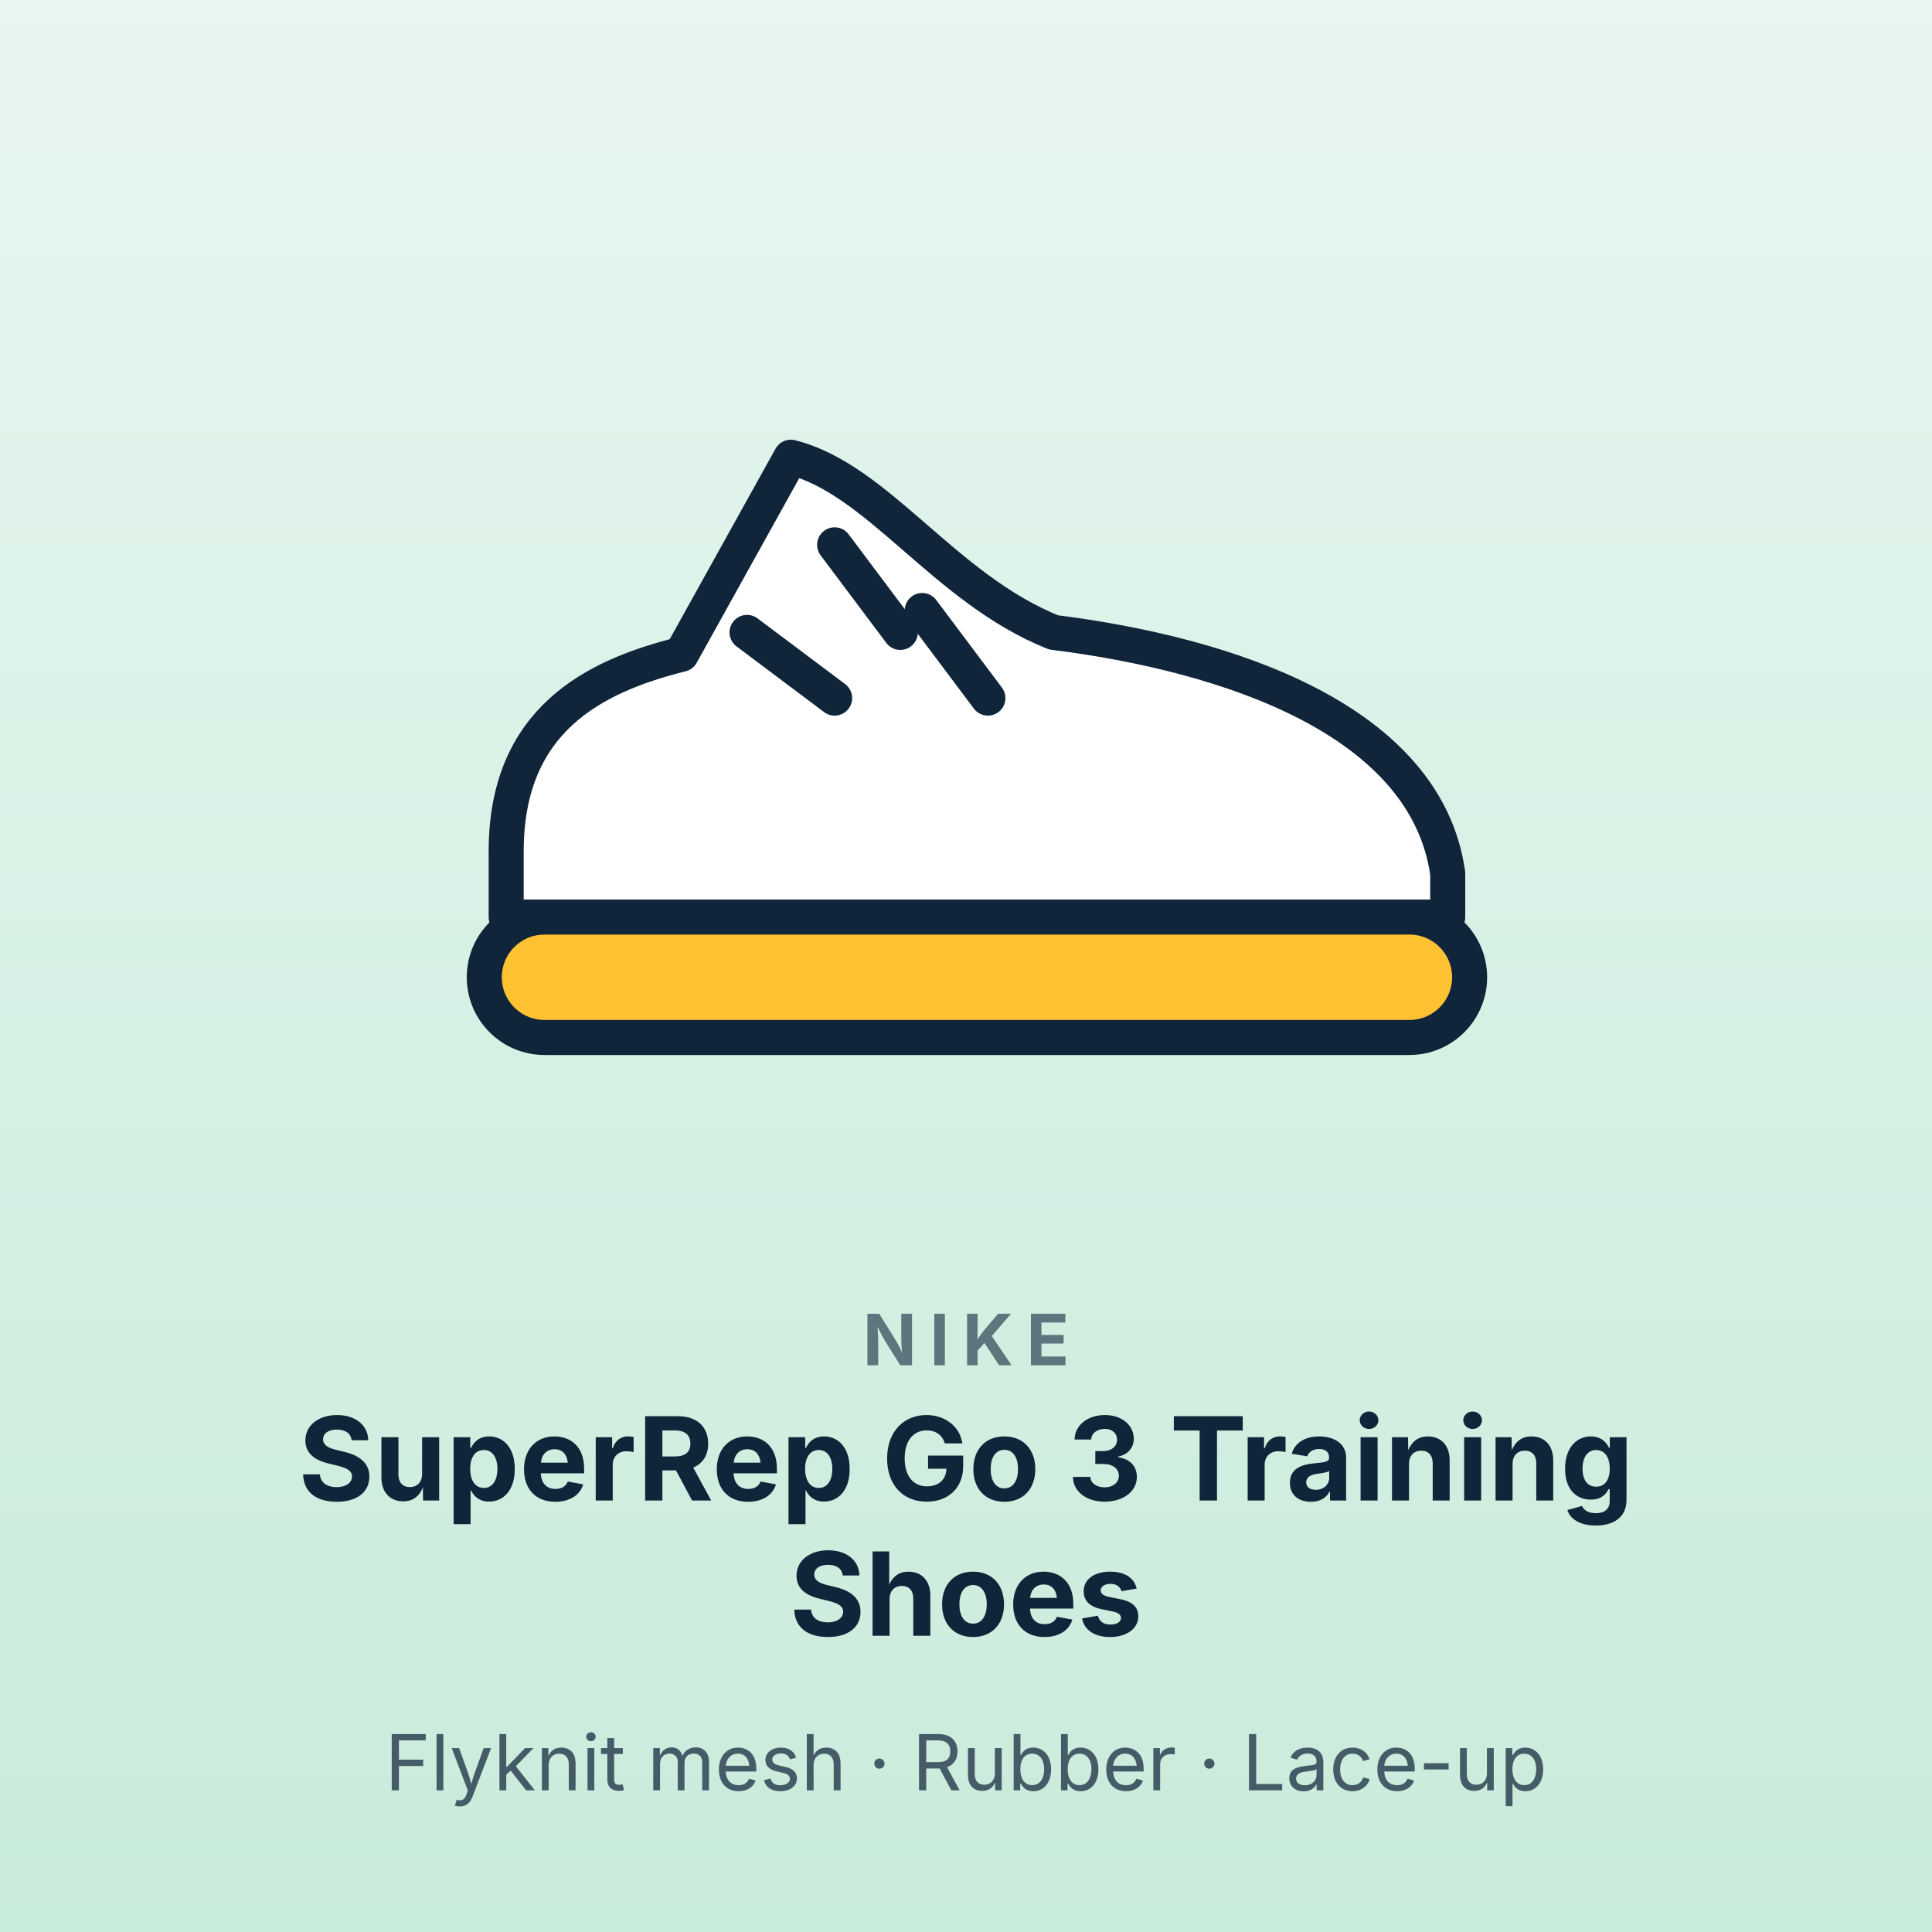
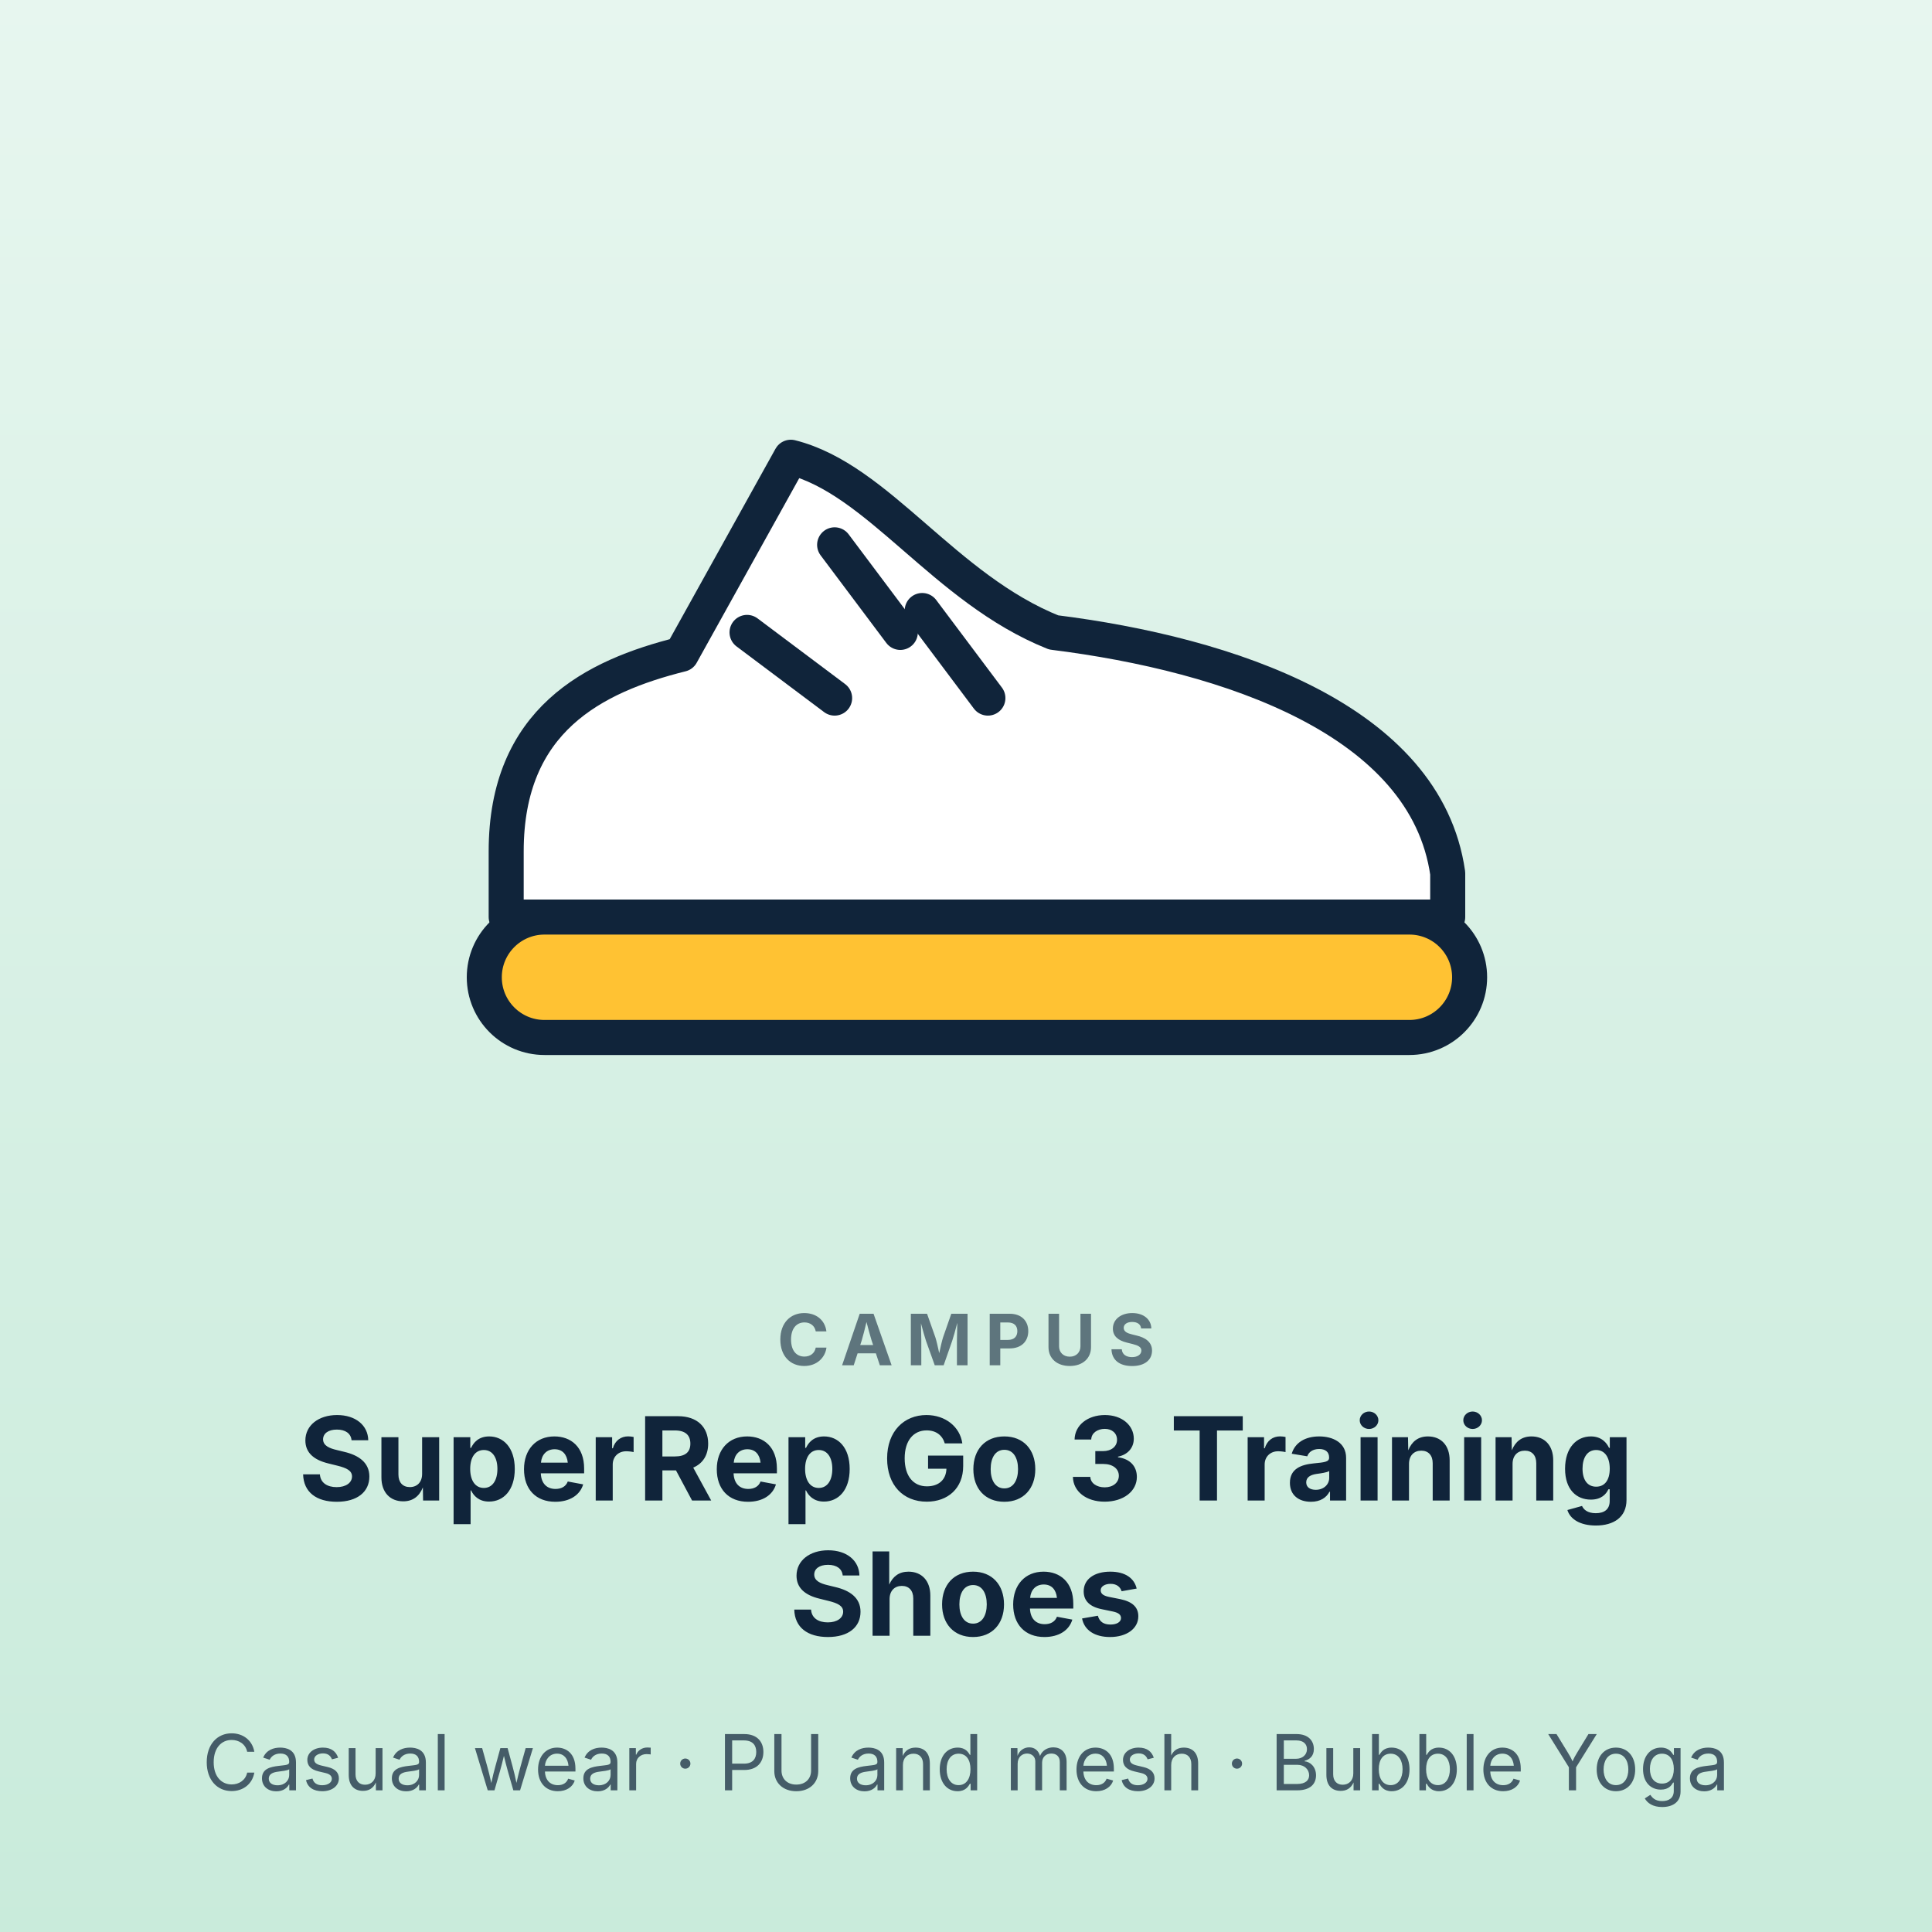
- <svg xmlns="http://www.w3.org/2000/svg" viewBox="0 0 600 600" role="img" aria-label="Nike Men's SuperRep Go 3 Training Shoes (Volt)">
+ <svg xmlns="http://www.w3.org/2000/svg" viewBox="0 0 600 600" role="img" aria-label="Campus LUCK Men's Sneakers (Black)">
  <defs>
    <linearGradient id="g" x1="0" y1="0" x2="0" y2="1">
      <stop offset="0" stop-color="#e7f6ef" />
      <stop offset="1" stop-color="#c9ebdb" />
    </linearGradient>
  </defs>
  <rect width="600" height="600" fill="url(#g)" />
  <g transform="translate(130 40) scale(3.4)">
    <path d="M8 66 C8 54 16 50 24 48 L34 30 C42 32 48 42 58 46 C74 48 92 54 94 68 L94 72 L8 72 Z" fill="#fff" stroke="#10243a" stroke-width="3.2" stroke-linejoin="round" stroke-linecap="round" />
    <rect x="6" y="72" width="90" height="11" rx="5.5" fill="#ffc233" stroke="#10243a" stroke-width="3.2" stroke-linejoin="round" stroke-linecap="round" />
    <line x1="38" y1="38" x2="44" y2="46" stroke="#10243a" stroke-width="3.2" stroke-linejoin="round" stroke-linecap="round" />
    <line x1="46" y1="44" x2="52" y2="52" stroke="#10243a" stroke-width="3.2" stroke-linejoin="round" stroke-linecap="round" />
    <line x1="30" y1="46" x2="38" y2="52" stroke="#10243a" stroke-width="3.2" stroke-linejoin="round" stroke-linecap="round" />
  </g>
-   <text x="300" y="424" text-anchor="middle" font-family="Inter, Arial, sans-serif" font-size="22" font-weight="700" letter-spacing="4" fill="#10243a" opacity=".6">NIKE</text>
+   <text x="300" y="424" text-anchor="middle" font-family="Inter, Arial, sans-serif" font-size="22" font-weight="700" letter-spacing="4" fill="#10243a" opacity=".6">CAMPUS</text>
  <text x="300" y="466" text-anchor="middle" font-family="Inter, Arial, sans-serif" font-size="36" font-weight="700" fill="#10243a">SuperRep Go 3 Training</text>
  <text x="300" y="508" text-anchor="middle" font-family="Inter, Arial, sans-serif" font-size="36" font-weight="700" fill="#10243a">Shoes</text>
-   <text x="300" y="556" text-anchor="middle" font-family="Inter, Arial, sans-serif" font-size="24" fill="#10243a" opacity=".72">Flyknit mesh  ·  Rubber  ·  Lace-up</text>
+   <text x="300" y="556" text-anchor="middle" font-family="Inter, Arial, sans-serif" font-size="24" fill="#10243a" opacity=".72">Casual wear  ·  PU and mesh  ·  Bubble Yoga</text>
</svg>
